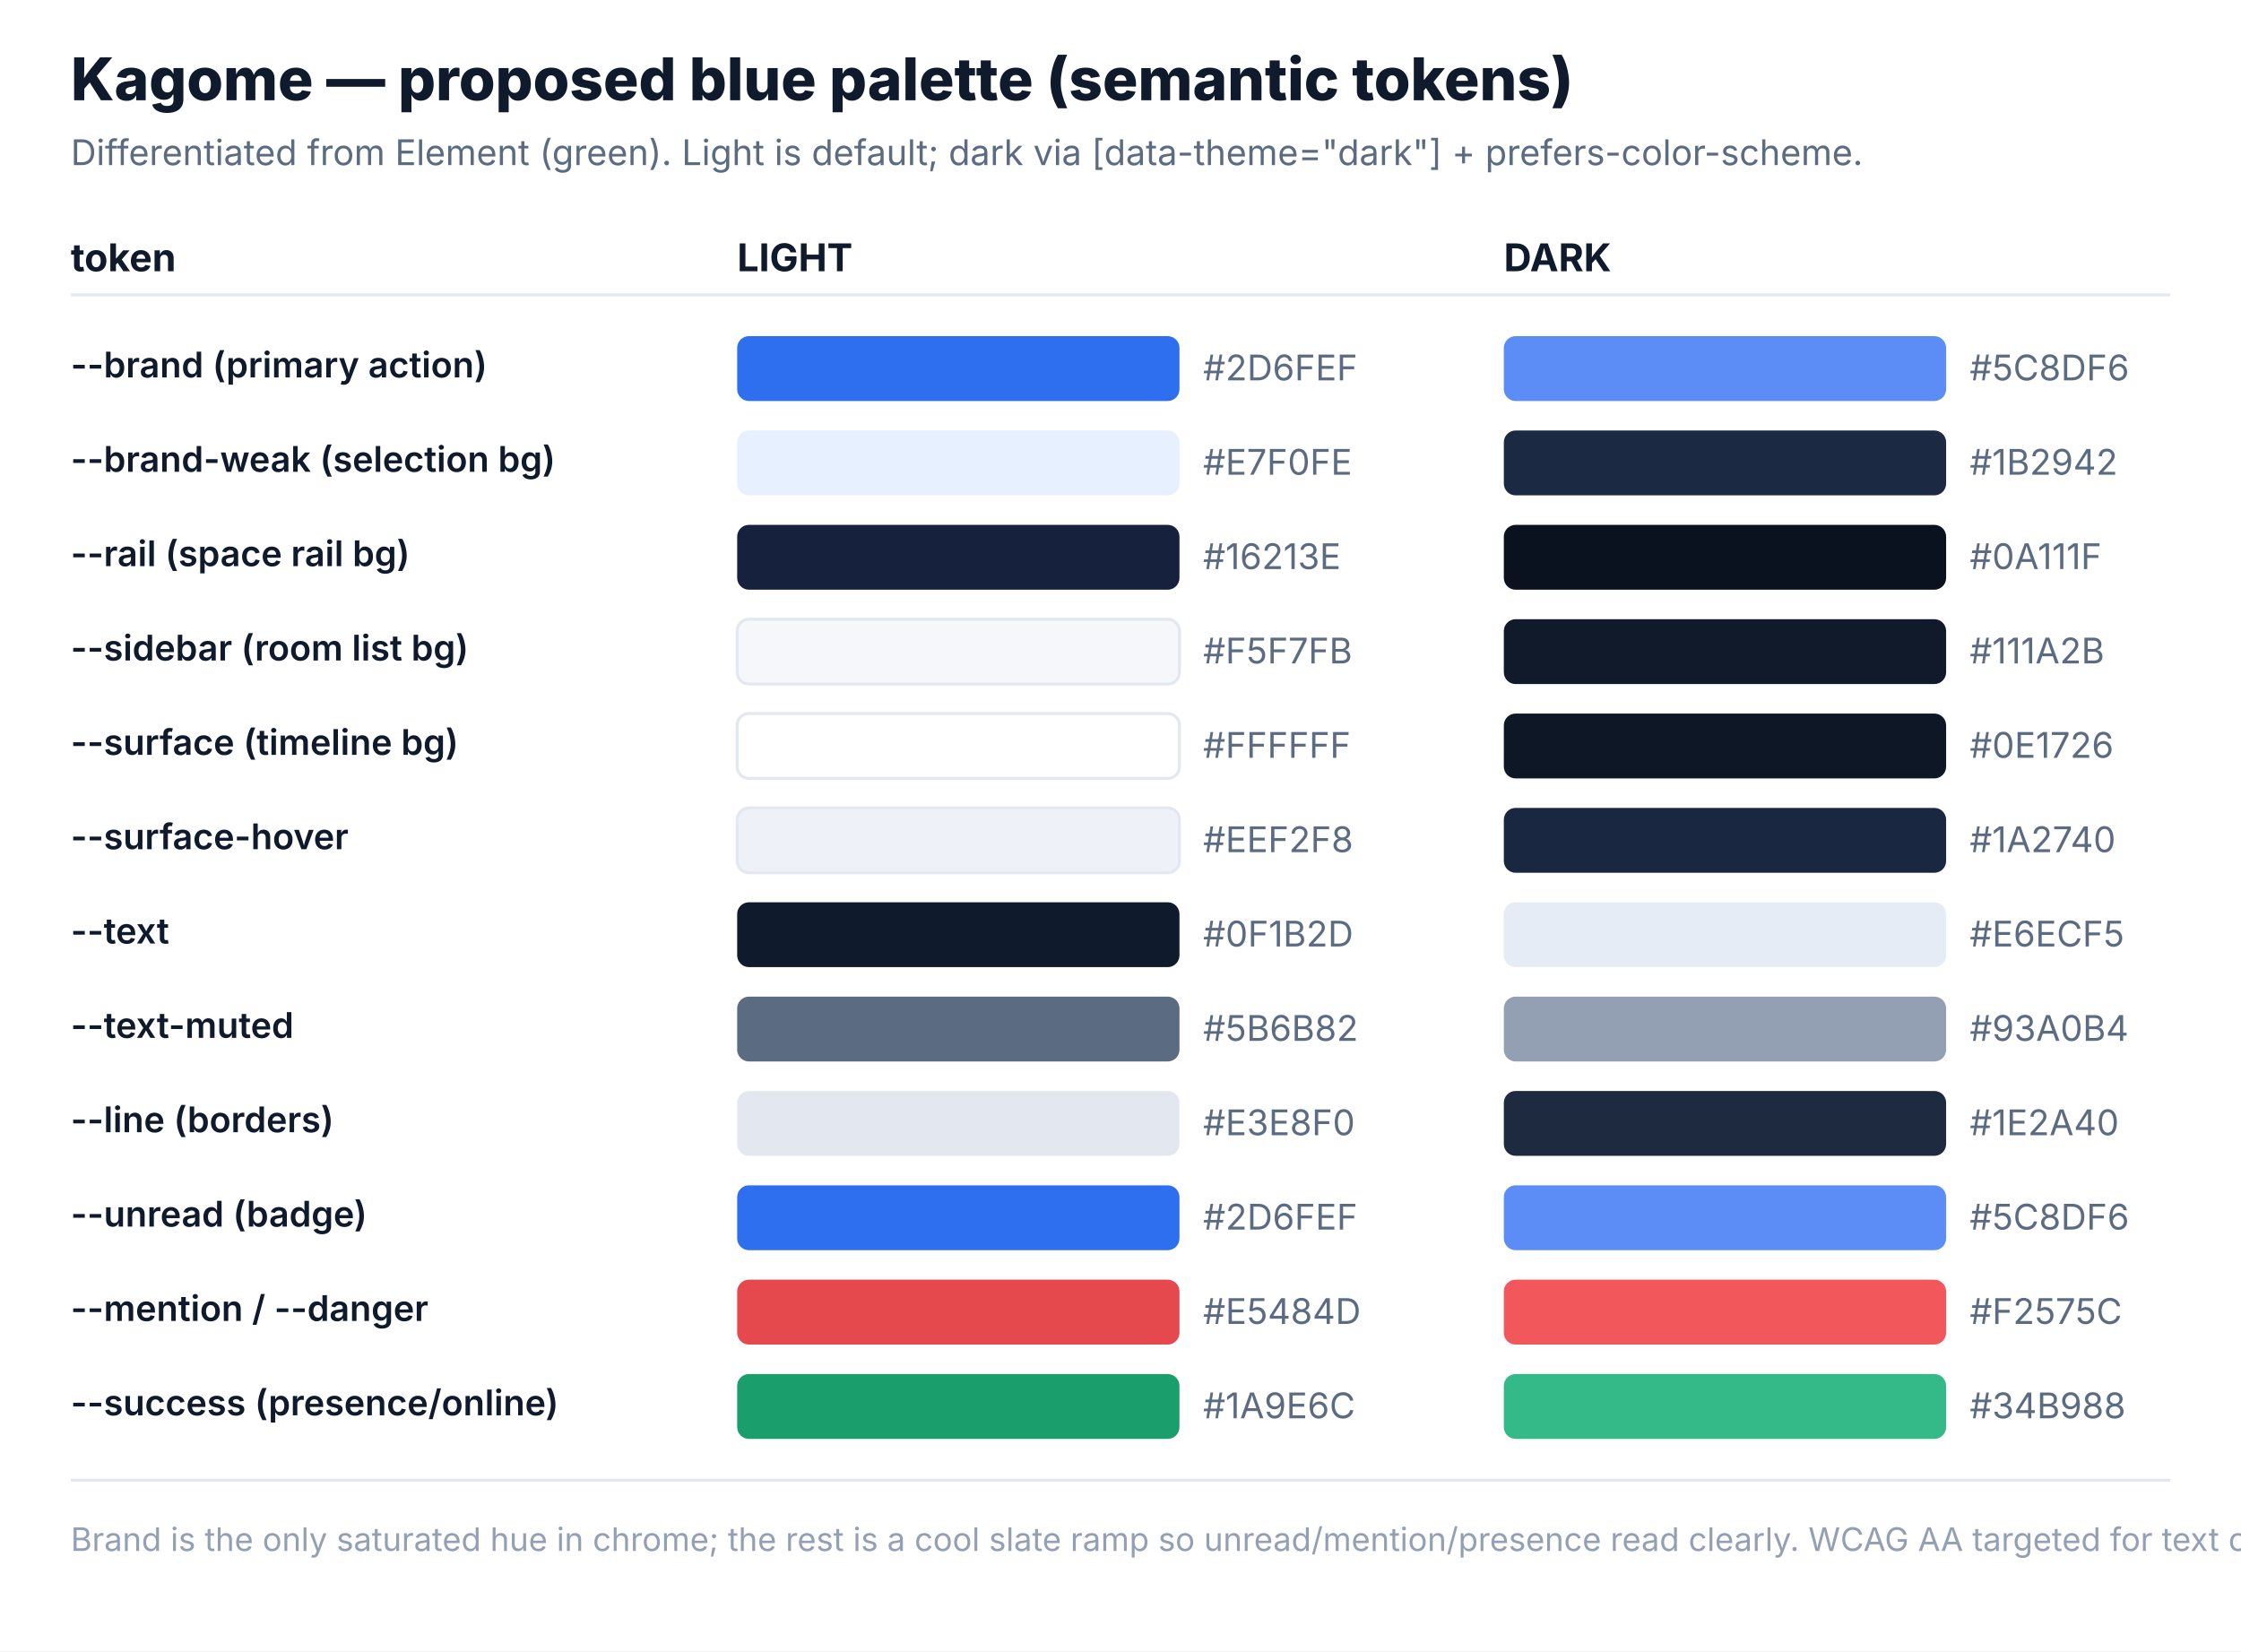
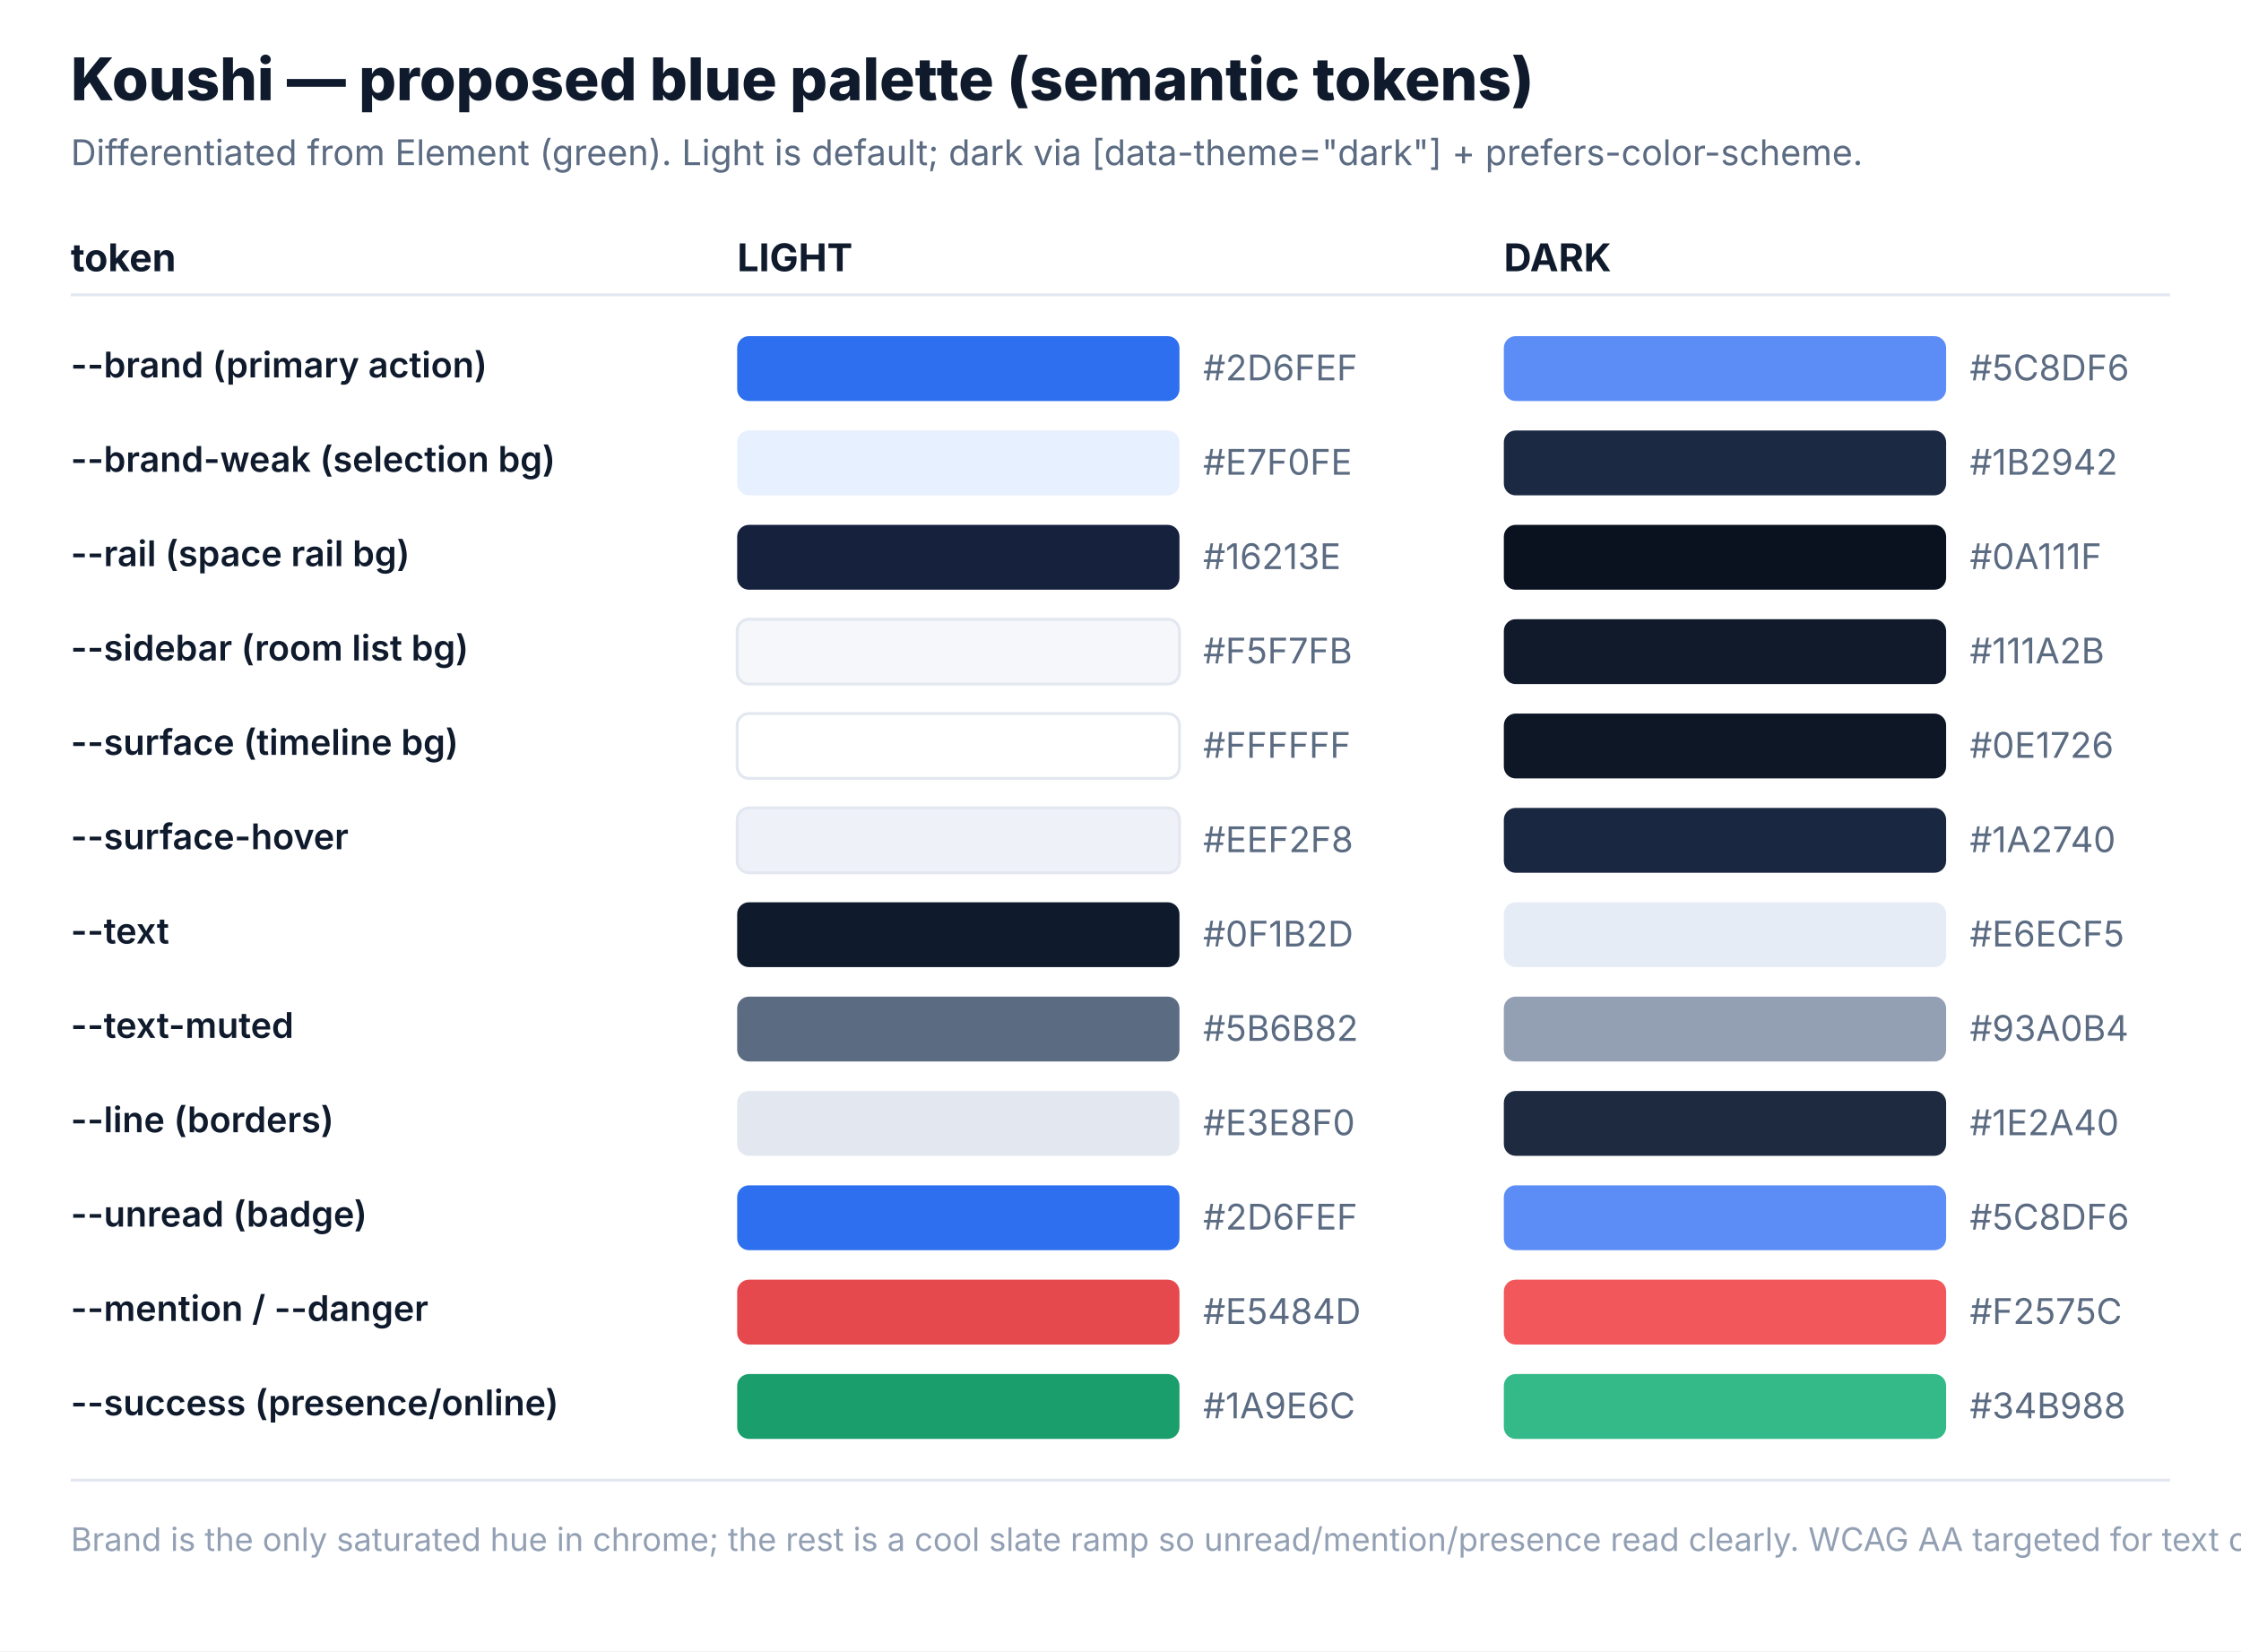
<svg xmlns="http://www.w3.org/2000/svg" width="760" height="560" viewBox="0 0 760 560" font-family="Inter, system-ui, sans-serif">
  <rect width="760" height="560" fill="#ffffff" />
-   <text x="24" y="34" font-size="20" font-weight="800" fill="#0F1B2D">Kagome — proposed blue palette (semantic tokens)</text>
+   <text x="24" y="34" font-size="20" font-weight="800" fill="#0F1B2D">Koushi — proposed blue palette (semantic tokens)</text>
  <text x="24" y="56" font-size="12" fill="#5B6B82">Differentiated from Element (green). Light is default; dark via [data-theme="dark"] + prefers-color-scheme.</text>
  <text x="24" y="92" font-size="13" font-weight="700" fill="#0F1B2D">token</text>
  <text x="250" y="92" font-size="13" font-weight="700" fill="#0F1B2D">LIGHT</text>
  <text x="510" y="92" font-size="13" font-weight="700" fill="#0F1B2D">DARK</text>
  <line x1="24" y1="100" x2="736" y2="100" stroke="#E3E8F0" />
  <g font-size="12">
    <text x="24" y="128" fill="#0F1B2D" font-weight="600">--brand (primary action)</text>
    <rect x="250" y="114" width="150" height="22" rx="4" fill="#2D6FEF" />
    <text x="408" y="129" fill="#5B6B82">#2D6FEF</text>
    <rect x="510" y="114" width="150" height="22" rx="4" fill="#5C8DF6" />
    <text x="668" y="129" fill="#5B6B82">#5C8DF6</text>
    <text x="24" y="160" fill="#0F1B2D" font-weight="600">--brand-weak (selection bg)</text>
    <rect x="250" y="146" width="150" height="22" rx="4" fill="#E7F0FE" />
    <text x="408" y="161" fill="#5B6B82">#E7F0FE</text>
    <rect x="510" y="146" width="150" height="22" rx="4" fill="#1B2942" />
    <text x="668" y="161" fill="#5B6B82">#1B2942</text>
    <text x="24" y="192" fill="#0F1B2D" font-weight="600">--rail (space rail bg)</text>
    <rect x="250" y="178" width="150" height="22" rx="4" fill="#16213E" />
    <text x="408" y="193" fill="#5B6B82">#16213E</text>
    <rect x="510" y="178" width="150" height="22" rx="4" fill="#0A111F" />
    <text x="668" y="193" fill="#5B6B82">#0A111F</text>
    <text x="24" y="224" fill="#0F1B2D" font-weight="600">--sidebar (room list bg)</text>
    <rect x="250" y="210" width="150" height="22" rx="4" fill="#F5F7FB" stroke="#E3E8F0" />
    <text x="408" y="225" fill="#5B6B82">#F5F7FB</text>
    <rect x="510" y="210" width="150" height="22" rx="4" fill="#111A2B" />
    <text x="668" y="225" fill="#5B6B82">#111A2B</text>
    <text x="24" y="256" fill="#0F1B2D" font-weight="600">--surface (timeline bg)</text>
    <rect x="250" y="242" width="150" height="22" rx="4" fill="#FFFFFF" stroke="#E3E8F0" />
    <text x="408" y="257" fill="#5B6B82">#FFFFFF</text>
    <rect x="510" y="242" width="150" height="22" rx="4" fill="#0E1726" />
    <text x="668" y="257" fill="#5B6B82">#0E1726</text>
    <text x="24" y="288" fill="#0F1B2D" font-weight="600">--surface-hover</text>
    <rect x="250" y="274" width="150" height="22" rx="4" fill="#EEF2F8" stroke="#E3E8F0" />
    <text x="408" y="289" fill="#5B6B82">#EEF2F8</text>
    <rect x="510" y="274" width="150" height="22" rx="4" fill="#1A2740" />
    <text x="668" y="289" fill="#5B6B82">#1A2740</text>
    <text x="24" y="320" fill="#0F1B2D" font-weight="600">--text</text>
    <rect x="250" y="306" width="150" height="22" rx="4" fill="#0F1B2D" />
    <text x="408" y="321" fill="#5B6B82">#0F1B2D</text>
    <rect x="510" y="306" width="150" height="22" rx="4" fill="#E6ECF5" />
    <text x="668" y="321" fill="#5B6B82">#E6ECF5</text>
    <text x="24" y="352" fill="#0F1B2D" font-weight="600">--text-muted</text>
    <rect x="250" y="338" width="150" height="22" rx="4" fill="#5B6B82" />
    <text x="408" y="353" fill="#5B6B82">#5B6B82</text>
    <rect x="510" y="338" width="150" height="22" rx="4" fill="#93A0B4" />
    <text x="668" y="353" fill="#5B6B82">#93A0B4</text>
    <text x="24" y="384" fill="#0F1B2D" font-weight="600">--line (borders)</text>
    <rect x="250" y="370" width="150" height="22" rx="4" fill="#E3E8F0" />
    <text x="408" y="385" fill="#5B6B82">#E3E8F0</text>
    <rect x="510" y="370" width="150" height="22" rx="4" fill="#1E2A40" />
    <text x="668" y="385" fill="#5B6B82">#1E2A40</text>
    <text x="24" y="416" fill="#0F1B2D" font-weight="600">--unread (badge)</text>
    <rect x="250" y="402" width="150" height="22" rx="4" fill="#2D6FEF" />
    <text x="408" y="417" fill="#5B6B82">#2D6FEF</text>
    <rect x="510" y="402" width="150" height="22" rx="4" fill="#5C8DF6" />
    <text x="668" y="417" fill="#5B6B82">#5C8DF6</text>
    <text x="24" y="448" fill="#0F1B2D" font-weight="600">--mention / --danger</text>
    <rect x="250" y="434" width="150" height="22" rx="4" fill="#E5484D" />
    <text x="408" y="449" fill="#5B6B82">#E5484D</text>
    <rect x="510" y="434" width="150" height="22" rx="4" fill="#F2575C" />
    <text x="668" y="449" fill="#5B6B82">#F2575C</text>
    <text x="24" y="480" fill="#0F1B2D" font-weight="600">--success (presence/online)</text>
    <rect x="250" y="466" width="150" height="22" rx="4" fill="#1A9E6C" />
    <text x="408" y="481" fill="#5B6B82">#1A9E6C</text>
    <rect x="510" y="466" width="150" height="22" rx="4" fill="#34B988" />
    <text x="668" y="481" fill="#5B6B82">#34B988</text>
  </g>
  <line x1="24" y1="502" x2="736" y2="502" stroke="#E3E8F0" />
  <text x="24" y="526" font-size="11" fill="#93A0B4">Brand is the only saturated hue in chrome; the rest is a cool slate ramp so unread/mention/presence read clearly. WCAG AA targeted for text on surface/sidebar.</text>
</svg>
